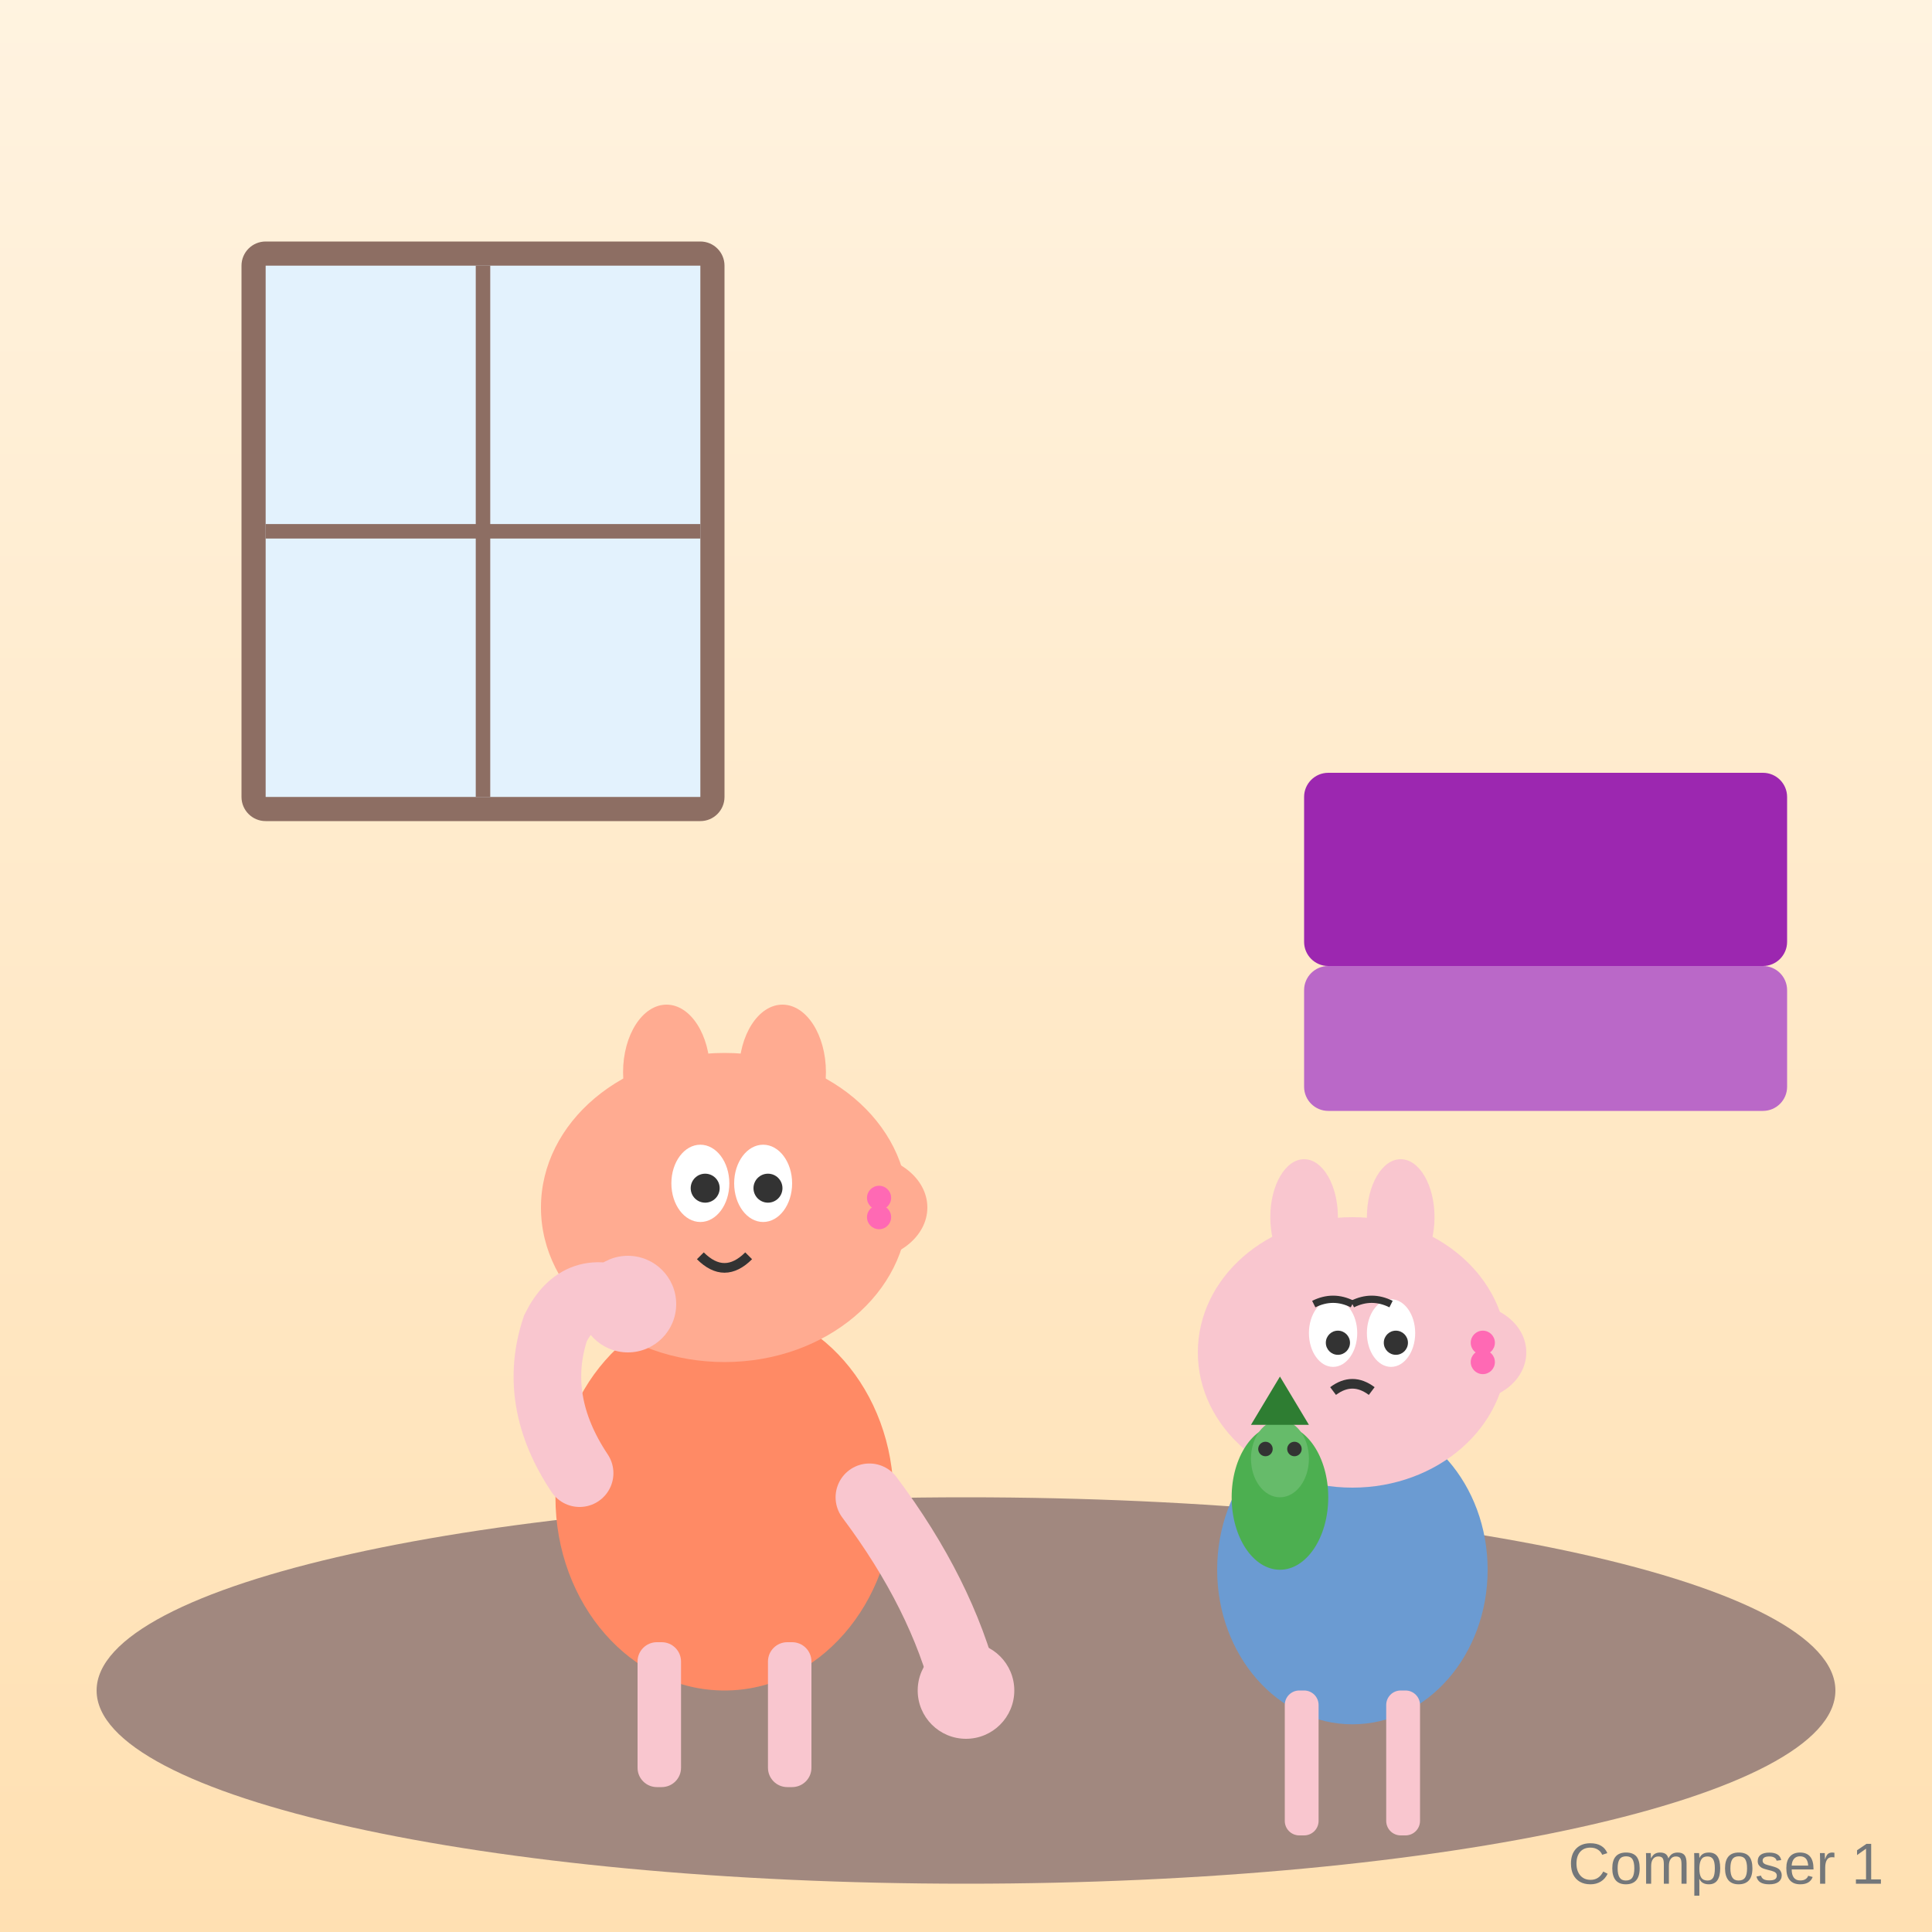
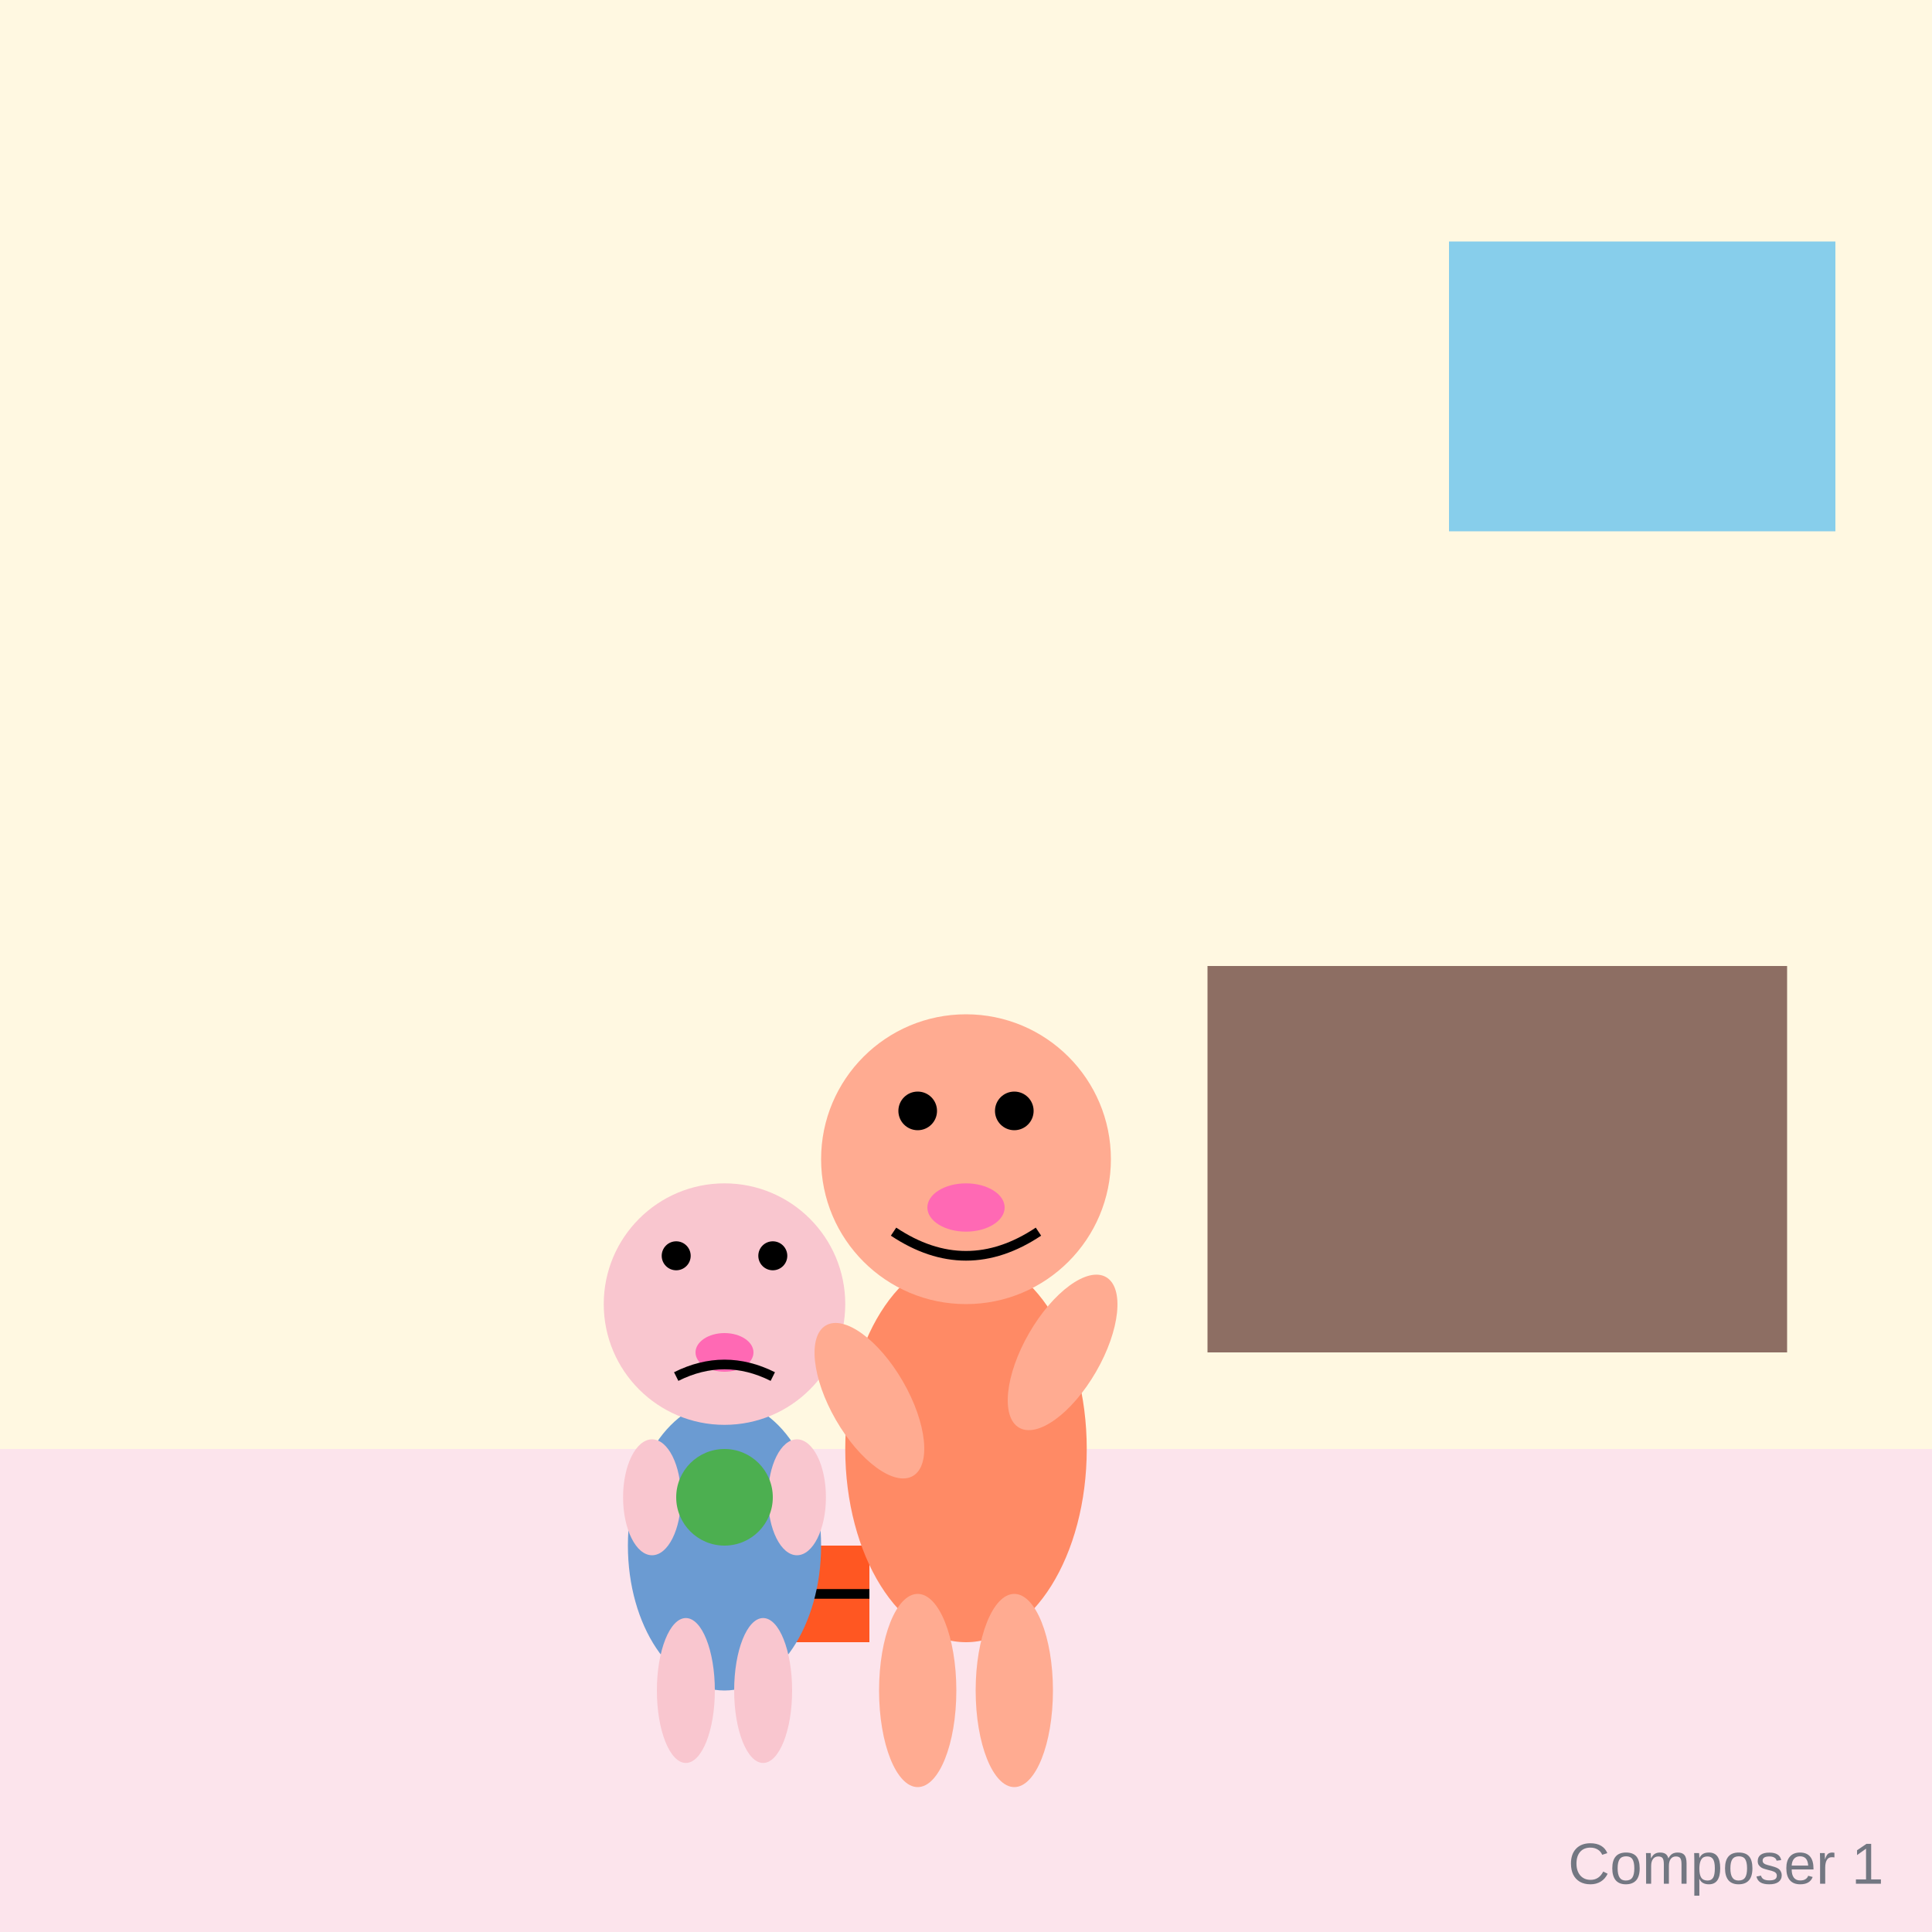
- <svg xmlns="http://www.w3.org/2000/svg" viewBox="0 0 400 400" width="400" height="400">
-   <defs>
-     <linearGradient id="livingRoomBg3" x1="0%" y1="0%" x2="0%" y2="100%">
-       <stop offset="0%" stop-color="#FFF3E0" />
-       <stop offset="100%" stop-color="#FFE0B2" />
-     </linearGradient>
-   </defs>
-   <rect width="400" height="400" fill="url(#livingRoomBg3)" />
-   <rect x="50" y="50" width="100" height="120" rx="5" fill="#8D6E63" />
-   <rect x="55" y="55" width="90" height="110" fill="#E3F2FD" />
-   <line x1="100" y1="55" x2="100" y2="165" stroke="#8D6E63" stroke-width="3" />
-   <line x1="55" y1="110" x2="145" y2="110" stroke="#8D6E63" stroke-width="3" />
-   <g transform="translate(320, 200)">
-     <rect x="-50" y="-40" width="100" height="40" rx="5" fill="#9C27B0" />
-     <rect x="-50" y="0" width="100" height="30" rx="5" fill="#BA68C8" />
-   </g>
-   <ellipse cx="200" cy="350" rx="180" ry="40" fill="#A1887F" />
-   <g transform="translate(280, 320)">
-     <rect x="0" y="0" width="25" height="15" rx="2" fill="#FF6B6B" />
-     <line x1="12.5" y1="0" x2="12.5" y2="15" stroke="#333" stroke-width="2" />
-   </g>
-   <g transform="translate(280, 300)">
-     <ellipse cx="0" cy="25" rx="28" ry="32" fill="#6B9BD2" />
-     <rect x="-14" y="50" width="7" height="30" rx="3" fill="#F9C6CF" />
-     <rect x="7" y="50" width="7" height="30" rx="3" fill="#F9C6CF" />
-     <ellipse cx="0" cy="-20" rx="32" ry="28" fill="#F9C6CF" />
-     <ellipse cx="24" cy="-20" rx="12" ry="10" fill="#F9C6CF" />
-     <circle cx="27" cy="-22" r="2.5" fill="#FF69B4" />
-     <circle cx="27" cy="-18" r="2.5" fill="#FF69B4" />
-     <ellipse cx="-10" cy="-48" rx="7" ry="12" fill="#F9C6CF" />
-     <ellipse cx="10" cy="-48" rx="7" ry="12" fill="#F9C6CF" />
-     <ellipse cx="-4" cy="-24" rx="5" ry="7" fill="white" />
-     <ellipse cx="8" cy="-24" rx="5" ry="7" fill="white" />
-     <circle cx="-3" cy="-22" r="2.5" fill="#333" />
-     <circle cx="9" cy="-22" r="2.5" fill="#333" />
-     <path d="M -8 -30 Q -4 -32 0 -30" stroke="#333" stroke-width="1.5" fill="none" />
-     <path d="M 0 -30 Q 4 -32 8 -30" stroke="#333" stroke-width="1.5" fill="none" />
-     <path d="M -4 -12 Q 0 -15 4 -12" stroke="#333" stroke-width="2" fill="none" />
-     <g transform="translate(-15, 10)">
-       <ellipse cx="0" cy="0" rx="10" ry="15" fill="#4CAF50" />
-       <ellipse cx="0" cy="-8" rx="6" ry="8" fill="#66BB6A" />
-       <path d="M -6 -15 L 0 -25 L 6 -15" fill="#2E7D32" />
-       <circle cx="-3" cy="-10" r="1.5" fill="#333" />
-       <circle cx="3" cy="-10" r="1.5" fill="#333" />
-     </g>
-   </g>
-   <g transform="translate(150, 280)">
-     <ellipse cx="0" cy="30" rx="35" ry="40" fill="#FF8A65" />
-     <rect x="-18" y="60" width="9" height="30" rx="4" fill="#F9C6CF" />
-     <rect x="9" y="60" width="9" height="30" rx="4" fill="#F9C6CF" />
-     <ellipse cx="0" cy="-30" rx="38" ry="32" fill="#FFAB91" />
-     <ellipse cx="28" cy="-30" rx="14" ry="11" fill="#FFAB91" />
-     <circle cx="32" cy="-32" r="2.5" fill="#FF69B4" />
-     <circle cx="32" cy="-28" r="2.5" fill="#FF69B4" />
-     <ellipse cx="-12" cy="-58" rx="9" ry="14" fill="#FFAB91" />
-     <ellipse cx="12" cy="-58" rx="9" ry="14" fill="#FFAB91" />
-     <ellipse cx="-5" cy="-35" rx="6" ry="8" fill="white" />
-     <ellipse cx="8" cy="-35" rx="6" ry="8" fill="white" />
-     <circle cx="-4" cy="-34" r="3" fill="#333" />
-     <circle cx="9" cy="-34" r="3" fill="#333" />
-     <path d="M -5 -20 Q 0 -15 5 -20" stroke="#333" stroke-width="2" fill="none" />
-     <path d="M -30 25 Q -40 10 -35 -5 Q -30 -15 -20 -10" stroke="#F9C6CF" stroke-width="14" stroke-linecap="round" fill="none" />
-     <circle cx="-20" cy="-10" r="10" fill="#F9C6CF" />
-     <path d="M 30 30 Q 45 50 50 70" stroke="#F9C6CF" stroke-width="14" stroke-linecap="round" fill="none" />
-     <circle cx="50" cy="70" r="10" fill="#F9C6CF" />
-   </g>
+ <svg xmlns="http://www.w3.org/2000/svg" viewBox="0 0 400 400">
+   <rect width="400" height="400" fill="#FFF8E1" />
+   <rect x="0" y="300" width="400" height="100" fill="#FCE4EC" />
+   <rect x="250" y="200" width="120" height="80" fill="#8D6E63" />
+   <rect x="300" y="50" width="80" height="60" fill="#87CEEB" />
+   <rect x="150" y="320" width="30" height="20" fill="#FF5722" />
+   <line x1="150" y1="330" x2="180" y2="330" stroke="#000" stroke-width="2" />
+   <ellipse cx="150" cy="320" rx="20" ry="30" fill="#6B9BD2" />
+   <circle cx="150" cy="270" r="25" fill="#F9C6CF" />
+   <ellipse cx="150" cy="280" rx="6" ry="4" fill="#FF69B4" />
+   <circle cx="140" cy="260" r="3" fill="#000" />
+   <circle cx="160" cy="260" r="3" fill="#000" />
+   <path d="M140 285 Q150 280 160 285" stroke="#000" stroke-width="2" fill="none" />
+   <ellipse cx="135" cy="310" rx="6" ry="12" fill="#F9C6CF" />
+   <ellipse cx="165" cy="310" rx="6" ry="12" fill="#F9C6CF" />
+   <ellipse cx="142" cy="350" rx="6" ry="15" fill="#F9C6CF" />
+   <ellipse cx="158" cy="350" rx="6" ry="15" fill="#F9C6CF" />
+   <circle cx="150" cy="310" r="10" fill="#4CAF50" />
+   <ellipse cx="200" cy="300" rx="25" ry="40" fill="#FF8A65" />
+   <circle cx="200" cy="240" r="30" fill="#FFAB91" />
+   <ellipse cx="200" cy="250" rx="8" ry="5" fill="#FF69B4" />
+   <circle cx="190" cy="230" r="4" fill="#000" />
+   <circle cx="210" cy="230" r="4" fill="#000" />
+   <path d="M185 255 Q200 265 215 255" stroke="#000" stroke-width="2" fill="none" />
+   <ellipse cx="180" cy="290" rx="8" ry="18" fill="#FFAB91" transform="rotate(-30 180 290)" />
+   <ellipse cx="220" cy="280" rx="8" ry="18" fill="#FFAB91" transform="rotate(30 220 280)" />
+   <ellipse cx="190" cy="350" rx="8" ry="20" fill="#FFAB91" />
+   <ellipse cx="210" cy="350" rx="8" ry="20" fill="#FFAB91" />
  <text x="390" y="390" text-anchor="end" font-family="Arial, sans-serif" font-size="12" fill="#5B6470" opacity="0.85">Composer 1</text>
</svg>
